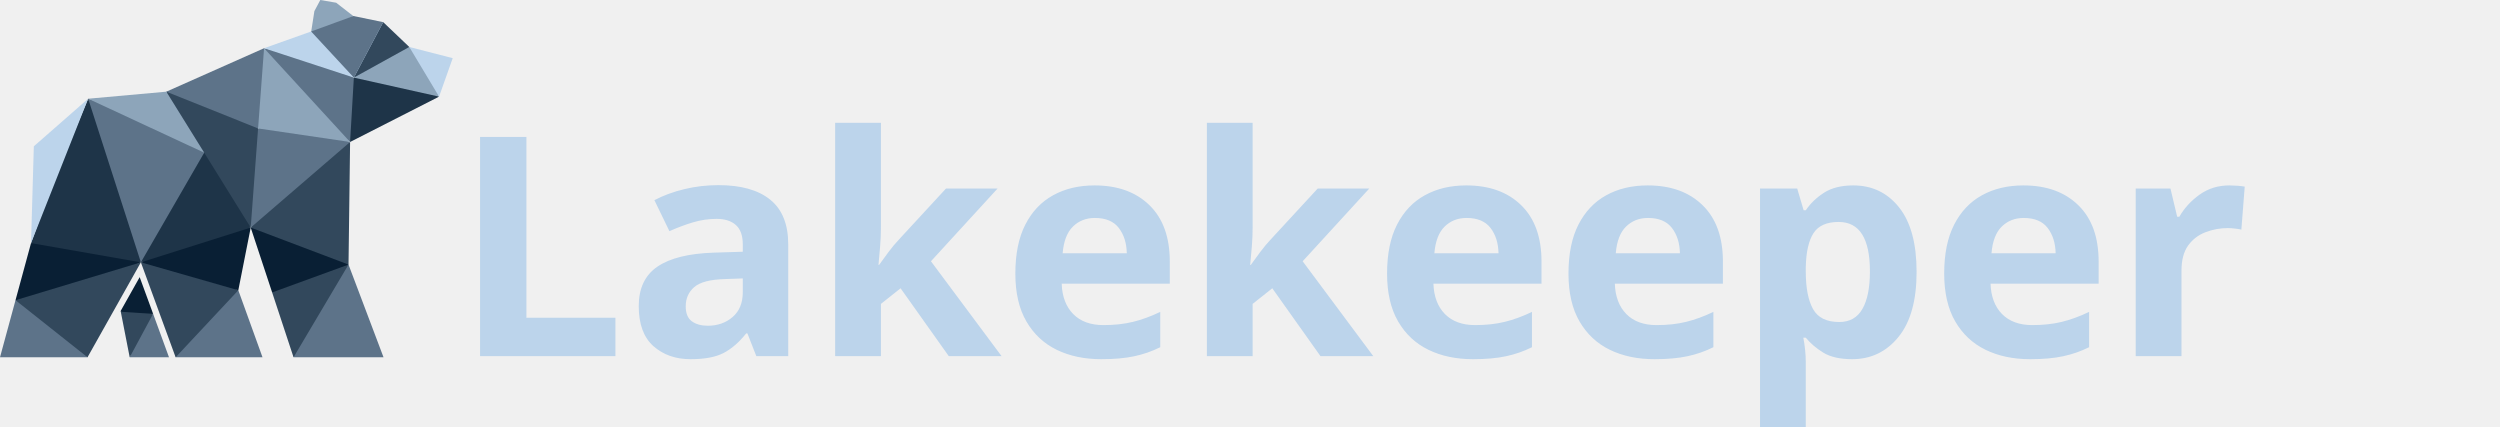
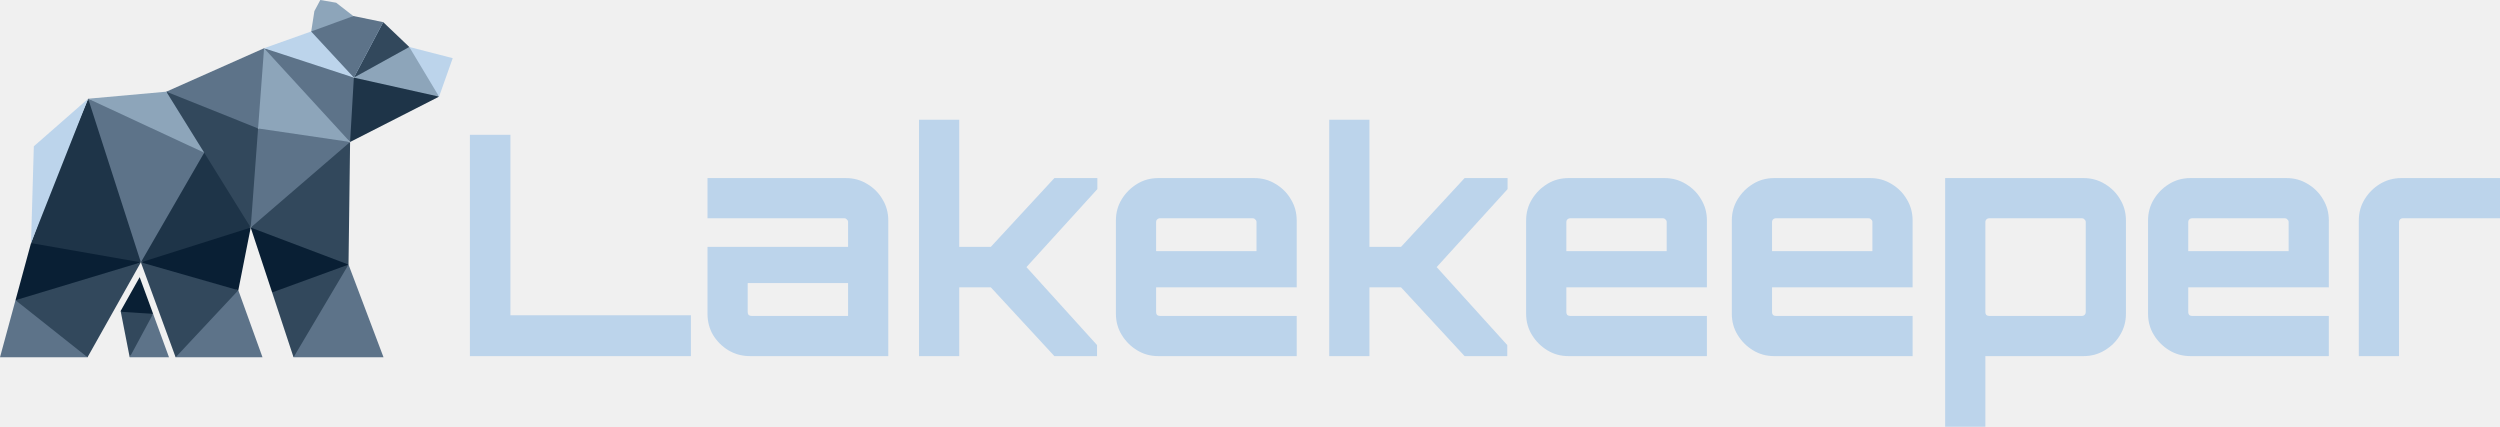
<svg xmlns="http://www.w3.org/2000/svg" version="1.1" id="Layer_1" x="0px" y="0px" viewBox="0 0 860.466 146.868" xml:space="preserve" width="860.466" height="146.868">
  <defs id="defs31">
    <rect x="-63.071" y="380.53" width="960.786" height="237.569" id="rect2" />
    <rect x="343.479" y="420.624" width="290.212" height="203.883" id="rect1" />
    <rect x="117.359" y="229.782" width="8.5" height="59.776" id="rect33" />
  </defs>
  <style type="text/css" id="style1">
	.st0{fill-rule:evenodd;clip-rule:evenodd;fill:#FFFFFF;}
	.st1{fill:#091F34;}
	.st2{fill-rule:evenodd;clip-rule:evenodd;fill:#5D7389;}
	.st3{fill-rule:evenodd;clip-rule:evenodd;fill:#32485C;}
	.st4{fill-rule:evenodd;clip-rule:evenodd;fill:#091F34;}
	.st5{fill-rule:evenodd;clip-rule:evenodd;fill:#1E3448;}
	.st6{fill-rule:evenodd;clip-rule:evenodd;fill:#8DA5BA;}
	.st7{fill-rule:evenodd;clip-rule:evenodd;fill:#BCD4EB;}
</style>
  <g id="g1" transform="matrix(0.4687931,0,0,0.4687931,-12.46437,-173.9073)">
    <polygon class="st2" points="557.62,559.25 540.71,562.75 533.4,585.15 566.97,585.15 " id="polygon2" transform="matrix(1.900181,0,0,1.900181,-858.0222,-478.6031)" />
    <polygon class="st3" points="533.4,585.15 557.62,559.25 540.37,550.78 519.97,548.46 " id="polygon3" transform="matrix(1.900181,0,0,1.900181,-858.0222,-478.6031)" />
    <polygon class="st4" points="519.97,548.46 557.62,559.25 562.41,535.03 541.16,536.49 " id="polygon4" transform="matrix(1.900181,0,0,1.900181,-858.0222,-478.6031)" />
    <polygon class="st2" points="600.2,549.33 583.97,560.9 578.96,585.15 613.73,585.15 " id="polygon5" transform="matrix(1.900181,0,0,1.900181,-858.0222,-478.6031)" />
    <polygon class="st3" points="578.96,585.15 600.2,549.33 581.31,547.14 570.69,560.09 " id="polygon6" transform="matrix(1.900181,0,0,1.900181,-858.0222,-478.6031)" />
    <polygon class="st4" points="570.69,560.09 600.2,549.33 583.02,534.19 562.41,535.03 " id="polygon7" transform="matrix(1.900181,0,0,1.900181,-858.0222,-478.6031)" />
    <polygon class="st3" points="562.41,535.03 600.2,549.33 600.81,501.96 576.67,514.31 " id="polygon8" transform="matrix(1.900181,0,0,1.900181,-858.0222,-478.6031)" />
    <polygon class="st2" points="576.21,493.2 565.26,496.73 557.6,506.18 562.41,535.03 600.81,501.96 " id="polygon9" transform="matrix(1.900181,0,0,1.900181,-858.0222,-478.6031)" />
    <polygon class="st3" points="553.87,482.52 529.8,482.52 534.73,509.69 562.41,535.03 565.26,496.73 " id="polygon10" transform="matrix(1.900181,0,0,1.900181,-858.0222,-478.6031)" />
    <polygon class="st5" points="562.41,535.03 544.44,506.09 525.44,525.36 519.97,548.46 " id="polygon11" transform="matrix(1.900181,0,0,1.900181,-858.0222,-478.6031)" />
    <polygon class="st2" points="532.95,496.11 499.6,485.24 504.72,527.11 519.97,548.46 544.44,506.09 " id="polygon12" transform="matrix(1.900181,0,0,1.900181,-858.0222,-478.6031)" />
    <polygon class="st5" points="485.78,518.39 477.53,541.03 489.79,550.59 519.97,548.46 499.6,485.24 " id="polygon13" transform="matrix(1.900181,0,0,1.900181,-858.0222,-478.6031)" />
    <polygon class="st4" points="519.97,548.46 477.53,541.03 471.53,563.09 494.75,561.09 " id="polygon14" transform="matrix(1.900181,0,0,1.900181,-858.0222,-478.6031)" />
    <polygon class="st3" points="519.97,548.46 471.53,563.09 477.17,576.74 499.35,585.15 " id="polygon15" transform="matrix(1.900181,0,0,1.900181,-858.0222,-478.6031)" />
    <polygon class="st2" points="465.54,585.15 499.35,585.15 471.53,563.09 " id="polygon16" transform="matrix(1.900181,0,0,1.900181,-858.0222,-478.6031)" />
    <path d="M 91.308,443.442 51.423,478.384 49.37,549.451 Z" style="clip-rule:evenodd;fill:#bcd4eb;fill-opacity:1;fill-rule:evenodd;stroke:none;stroke-width:1.9;stroke-opacity:1" id="path1" />
    <polygon class="st6" points="529.8,482.52 499.6,485.24 544.44,506.09 " id="polygon18" transform="matrix(1.900181,0,0,1.900181,-858.0222,-478.6031)" />
    <polygon class="st2" points="600.81,501.96 609.16,487.46 602.26,477.09 593.6,471.42 567.57,465.73 578.48,485.76 " id="polygon19" transform="matrix(1.900181,0,0,1.900181,-858.0222,-478.6031)" />
    <polygon class="st5" points="602.26,477.09 600.81,501.96 635.19,484.44 615.65,475.2 " id="polygon20" transform="matrix(1.900181,0,0,1.900181,-858.0222,-478.6031)" />
    <polygon class="st6" points="631.42,472.32 623.68,465.25 612.97,466.37 602.26,477.09 635.19,484.44 " id="polygon21" transform="matrix(1.900181,0,0,1.900181,-858.0222,-478.6031)" />
    <polygon class="st7" points="640.46,469.57 623.68,465.25 635.19,484.44 " id="polygon22" transform="matrix(1.900181,0,0,1.900181,-858.0222,-478.6031)" style="fill:#bcd4eb;fill-opacity:1" />
    <polygon class="st3" points="602.26,477.09 623.68,465.25 613.61,455.66 601.17,465.05 " id="polygon23" transform="matrix(1.900181,0,0,1.900181,-858.0222,-478.6031)" />
    <polygon class="st7" points="602.26,477.09 613.61,455.66 585.75,459.26 567.57,465.73 " id="polygon24" transform="matrix(1.900181,0,0,1.900181,-858.0222,-478.6031)" />
    <polygon class="st6" points="602.13,453.36 595.43,448.15 589.3,447.1 587.01,451.39 585.78,459.33 594.85,458.08 " id="polygon25" transform="matrix(1.900181,0,0,1.900181,-858.0222,-478.6031)" />
    <polygon class="st2" points="529.8,482.52 565.26,496.73 574.02,484.61 567.57,465.73 " id="polygon26" transform="matrix(1.900181,0,0,1.900181,-858.0222,-478.6031)" />
    <polygon class="st6" points="567.57,465.73 565.26,496.73 600.81,501.96 " id="polygon27" transform="matrix(1.900181,0,0,1.900181,-858.0222,-478.6031)" />
    <polygon class="st2" points="530.84,585.15 524.7,568.36 519.41,573.95 515.65,585.15 " id="polygon28" transform="matrix(1.900181,0,0,1.900181,-858.0222,-478.6031)" />
    <polygon class="st3" points="515.65,585.15 524.7,568.36 519.31,564.46 512.21,567.57 " id="polygon29" transform="matrix(1.900181,0,0,1.900181,-858.0222,-478.6031)" />
    <polygon class="st4" points="512.21,567.57 524.7,568.36 519.51,554.18 512.15,567.27 " id="polygon30" transform="matrix(1.900181,0,0,1.900181,-858.0222,-478.6031)" />
    <polygon class="st2" points="602.26,477.08 585.75,459.26 602.11,453.29 613.61,455.66 " id="polygon31" transform="matrix(1.900181,0,0,1.900181,-858.0222,-478.6031)" />
  </g>
-   <text xml:space="preserve" style="font-weight:bold;font-size:105.648px;line-height:1.25;font-family:Futura;-inkscape-font-specification:'Futura Bold';text-align:start;writing-mode:lr-tb;direction:ltr;text-anchor:start;fill:#bcd4eb;fill-opacity:1;stroke-width:1.118" x="155.716" y="122.569" id="text32">
-     <tspan id="tspan32" x="155.716" y="122.569" style="font-style:normal;font-variant:normal;font-weight:bold;font-stretch:normal;font-size:105.648px;font-family:Orbitron;-inkscape-font-specification:'Orbitron Bold';fill:#bcd4eb;fill-opacity:1;stroke-width:1.118">Lakekeeper</tspan>
-   </text>
+   <path style="font-weight:bold;font-size:105.648px;line-height:1.25;font-family:Orbitron;-inkscape-font-specification:'Orbitron Bold';fill:#bcd4eb;stroke-width:1.118" d="M 161.738,122.569 V 46.397 h 13.946 v 62.121 h 62.121 v 14.051 z m 96.351,0 q -4.015,0 -7.395,-2.007 -3.275,-2.007 -5.282,-5.282 -1.902,-3.275 -1.902,-7.29 V 84.958 h 48.387 v -8.557 q 0,-0.528 -0.423,-0.845 Q 291.157,75.133 290.629,75.133 H 243.51 V 61.293 h 47.647 q 4.015,0 7.29,2.007 3.381,2.007 5.282,5.282 2.007,3.275 2.007,7.29 v 46.696 z m 0.528,-13.84 h 33.279 V 97.425 H 257.35 v 10.037 q 0,0.528 0.317,0.951 0.423,0.317 0.951,0.317 z m 57.695,13.84 v 0 -81.349 h 13.84 v 43.738 h 10.882 l 21.869,-23.665 h 14.791 v 3.803 l -24.405,26.835 24.299,26.835 v 3.803 H 362.904 L 341.035,98.904 h -10.882 v 23.665 z m 82.347,0 q -4.015,0 -7.29,-2.007 -3.275,-2.007 -5.282,-5.282 -2.007,-3.275 -2.007,-7.29 V 75.873 q 0,-4.015 2.007,-7.29 2.007,-3.275 5.282,-5.282 3.275,-2.007 7.29,-2.007 h 33.068 q 4.015,0 7.29,2.007 3.381,2.007 5.282,5.282 2.007,3.275 2.007,7.29 V 98.904 h -48.387 v 8.557 q 0,0.528 0.317,0.951 0.423,0.317 0.951,0.317 h 47.119 v 13.84 h -47.647 z m -0.74,-36.132 h 34.547 v -10.037 q 0,-0.528 -0.423,-0.845 -0.317,-0.423 -0.845,-0.423 h -32.011 q -0.528,0 -0.951,0.423 -0.317,0.317 -0.317,0.845 z m 59.585,36.132 v 0 -81.349 h 13.84 v 43.738 h 10.882 L 504.097,61.293 h 14.791 v 3.803 l -24.405,26.835 24.299,26.835 v 3.803 H 504.097 L 482.227,98.904 h -10.882 v 23.665 z m 82.347,0 q -4.015,0 -7.29,-2.007 -3.275,-2.007 -5.282,-5.282 -2.007,-3.275 -2.007,-7.29 V 75.873 q 0,-4.015 2.007,-7.29 2.007,-3.275 5.282,-5.282 3.275,-2.007 7.29,-2.007 h 33.068 q 4.015,0 7.29,2.007 3.381,2.007 5.282,5.282 2.007,3.275 2.007,7.29 V 98.904 h -48.387 v 8.557 q 0,0.528 0.317,0.951 0.423,0.317 0.951,0.317 h 47.119 v 13.84 h -47.647 z m -0.74,-36.132 h 34.547 v -10.037 q 0,-0.528 -0.423,-0.845 Q 572.921,75.133 572.392,75.133 h -32.011 q -0.528,0 -0.951,0.423 -0.317,0.317 -0.317,0.845 z m 71.535,36.132 q -4.015,0 -7.29,-2.007 -3.275,-2.007 -5.282,-5.282 -2.007,-3.275 -2.007,-7.29 V 75.873 q 0,-4.015 2.007,-7.29 2.007,-3.275 5.282,-5.282 3.275,-2.007 7.29,-2.007 h 33.068 q 4.015,0 7.29,2.007 3.381,2.007 5.282,5.282 2.007,3.275 2.007,7.29 V 98.904 H 609.909 v 8.557 q 0,0.528 0.317,0.951 0.423,0.317 0.951,0.317 h 47.119 v 13.84 H 610.649 Z M 609.909,86.438 h 34.547 v -10.037 q 0,-0.528 -0.423,-0.845 -0.317,-0.423 -0.845,-0.423 h -32.011 q -0.528,0 -0.951,0.423 -0.317,0.317 -0.317,0.845 z m 59.585,60.431 v 0 -85.575 h 47.647 q 4.015,0 7.29,2.007 3.381,2.007 5.282,5.282 2.007,3.275 2.007,7.29 v 32.117 q 0,4.015 -2.007,7.29 -1.902,3.275 -5.282,5.282 -3.275,2.007 -7.29,2.007 h -33.807 v 24.299 z m 15.108,-38.139 h 32.011 q 0.528,0 0.845,-0.317 0.423,-0.423 0.423,-0.951 V 76.401 q 0,-0.528 -0.423,-0.845 -0.317,-0.423 -0.845,-0.423 h -32.011 q -0.528,0 -0.951,0.423 -0.317,0.317 -0.317,0.845 v 31.061 q 0,0.528 0.317,0.951 0.423,0.317 0.951,0.317 z m 69.305,13.84 q -4.015,0 -7.29,-2.007 -3.275,-2.007 -5.282,-5.282 -2.007,-3.275 -2.007,-7.29 V 75.873 q 0,-4.015 2.007,-7.29 2.007,-3.275 5.282,-5.282 3.275,-2.007 7.29,-2.007 h 33.068 q 4.015,0 7.29,2.007 3.381,2.007 5.282,5.282 2.007,3.275 2.007,7.29 V 98.904 h -48.387 v 8.557 q 0,0.528 0.317,0.951 0.423,0.317 0.951,0.317 h 47.119 v 13.84 h -47.647 z m -0.74,-36.132 h 34.547 v -10.037 q 0,-0.528 -0.423,-0.845 -0.317,-0.423 -0.845,-0.423 h -32.011 q -0.528,0 -0.951,0.423 -0.317,0.317 -0.317,0.845 z m 58.7,36.132 v 0 -46.696 q 0,-4.015 2.007,-7.29 2.007,-3.275 5.282,-5.282 3.381,-2.007 7.29,-2.007 h 34.019 V 75.133 h -33.49 q -0.528,0 -0.951,0.423 -0.317,0.317 -0.317,0.845 v 46.168 z" id="text32" aria-label="Lakekeeper" />
  <text xml:space="preserve" id="text1" style="font-style:normal;font-variant:normal;font-weight:bold;font-stretch:normal;font-size:106.667px;font-family:Orbitron;-inkscape-font-specification:'Orbitron Bold';text-align:start;writing-mode:lr-tb;direction:ltr;white-space:pre;shape-inside:url(#rect1);display:inline;fill:#fefefe;stroke-width:1.212" transform="translate(-21.17581,-31.08201)" />
  <text xml:space="preserve" id="text2" style="font-weight:bold;font-size:106.667px;font-family:Orbitron;-inkscape-font-specification:'Orbitron Bold';text-align:start;writing-mode:lr-tb;direction:ltr;white-space:pre;shape-inside:url(#rect2);display:inline;fill:#000000;fill-opacity:1;stroke-width:1.212" transform="translate(-21.17581,-31.08201)" />
</svg>
